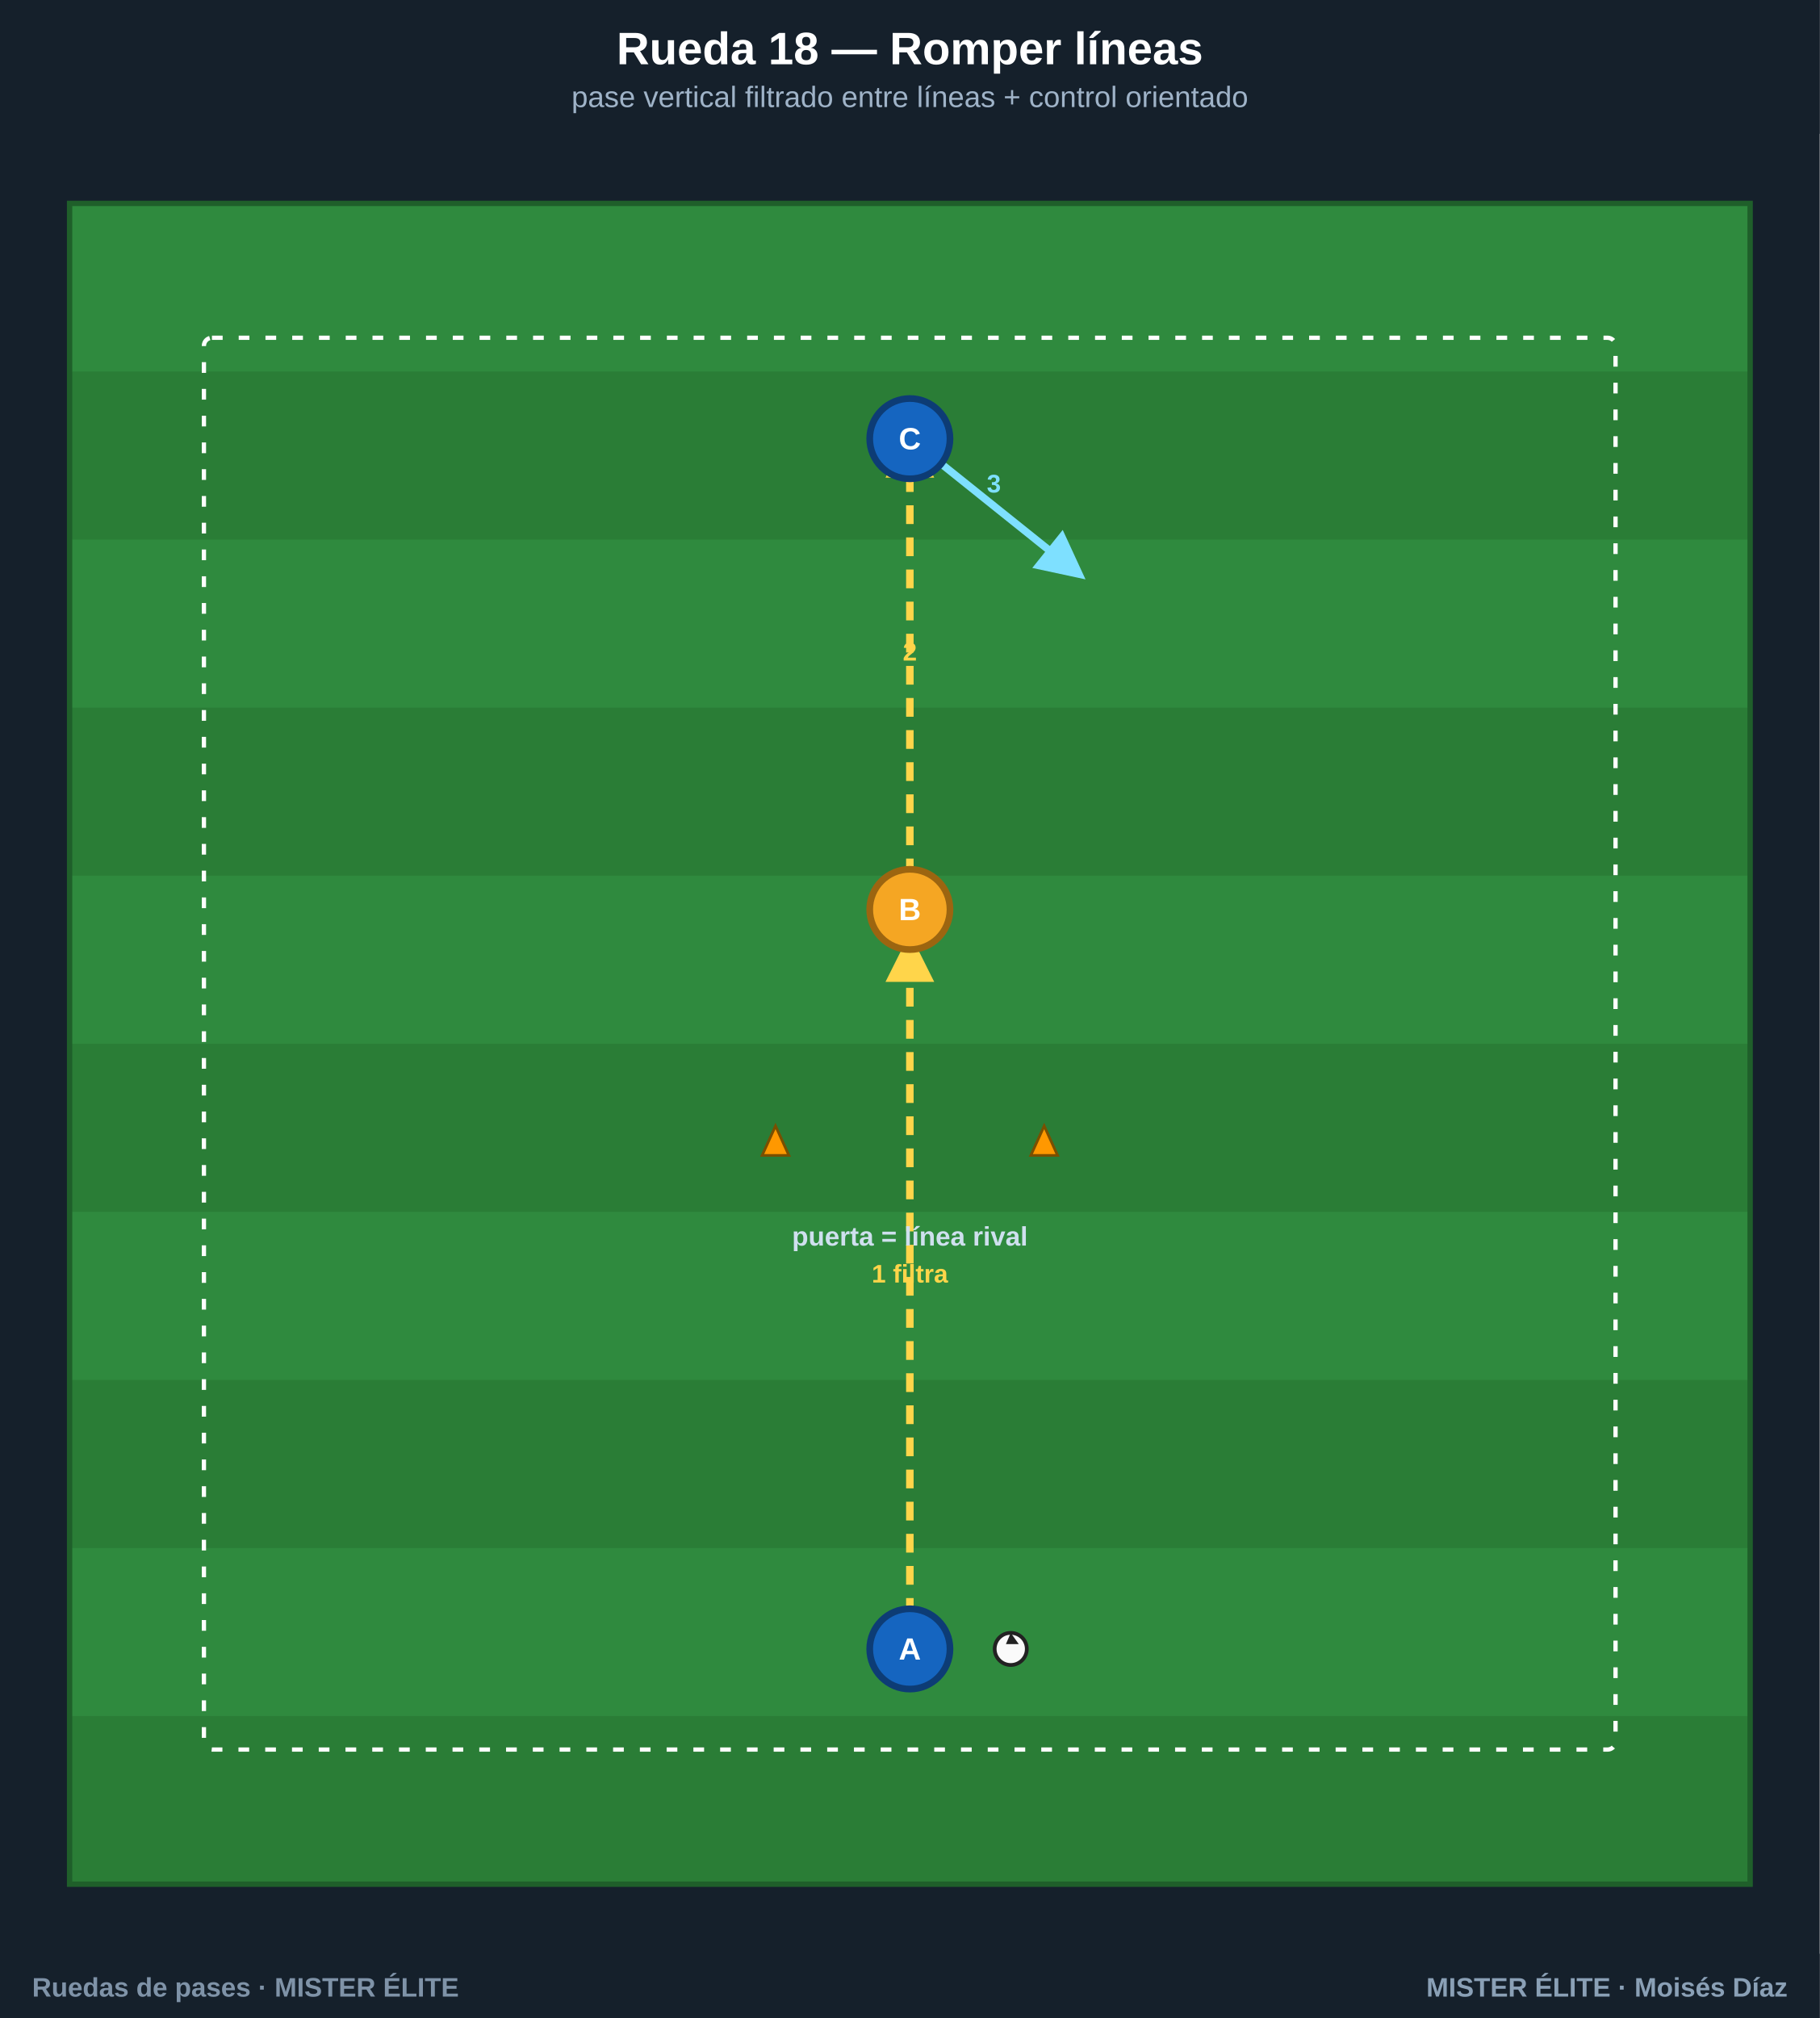
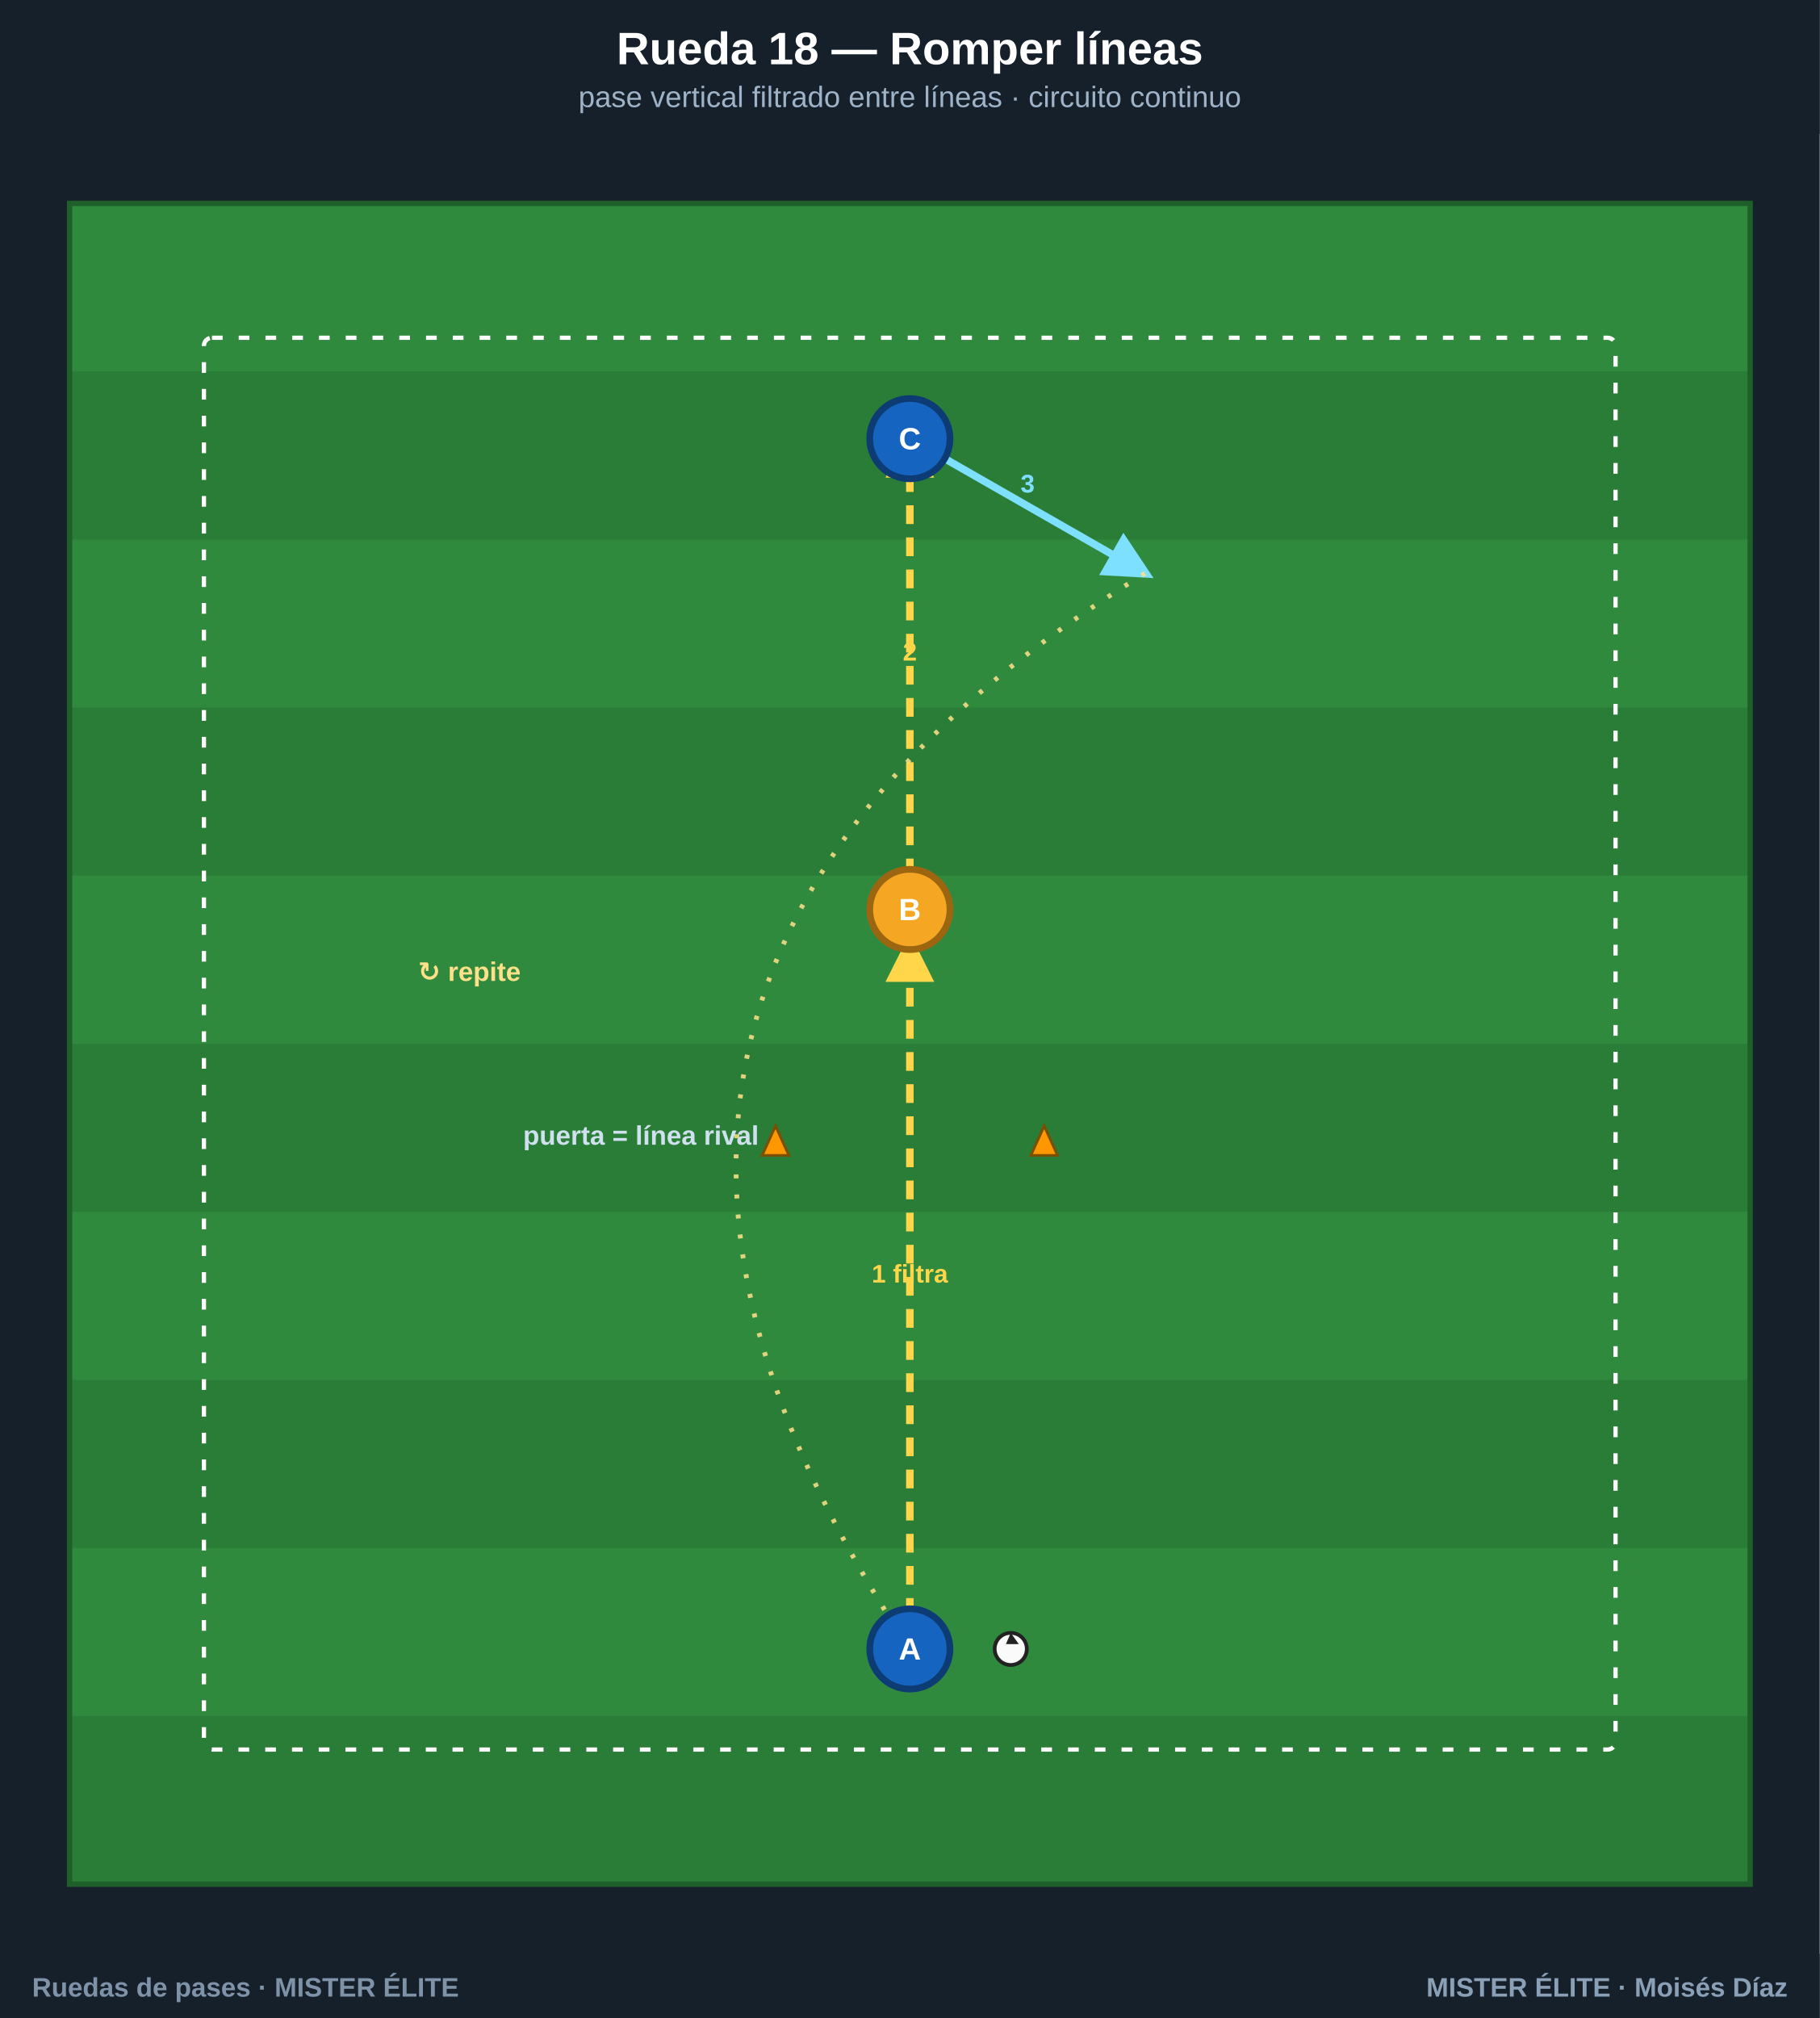
<svg xmlns="http://www.w3.org/2000/svg" viewBox="0 0 680 754" width="680" height="754" font-family="Segoe UI,Arial,sans-serif">
  <defs>
    <marker id="ah_pass" viewBox="0 0 10 10" refX="8" refY="5" markerWidth="6.5" markerHeight="6.5" orient="auto-start-reverse">
      <path d="M0,0 L10,5 L0,10 z" fill="#ffd54a" />
    </marker>
    <marker id="ah_run" viewBox="0 0 10 10" refX="8" refY="5" markerWidth="6.5" markerHeight="6.5" orient="auto-start-reverse">
      <path d="M0,0 L10,5 L0,10 z" fill="#ffffff" />
    </marker>
    <marker id="ah_drive" viewBox="0 0 10 10" refX="8" refY="5" markerWidth="6.5" markerHeight="6.5" orient="auto-start-reverse">
      <path d="M0,0 L10,5 L0,10 z" fill="#7ee0ff" />
    </marker>
    <marker id="ah_white" viewBox="0 0 10 10" refX="8" refY="5" markerWidth="6.5" markerHeight="6.5" orient="auto-start-reverse">
      <path d="M0,0 L10,5 L0,10 z" fill="#ffffff" />
+     </marker>
+     <marker id="ah_cycle" viewBox="0 0 10 10" refX="8" refY="5" markerWidth="6.5" markerHeight="6.5" orient="auto-start-reverse">
+       <path d="M0,0 L10,5 L0,10 z" fill="#ffe08a" />
    </marker>
  </defs>
  <rect x="0.0" y="0.0" width="680.0" height="754.0" fill="#15202b" />
  <rect x="26.0" y="76.0" width="628.0" height="63.3" fill="#2f8a3e" />
  <rect x="26.0" y="138.8" width="628.0" height="63.3" fill="#2a7d36" />
  <rect x="26.0" y="201.6" width="628.0" height="63.3" fill="#2f8a3e" />
  <rect x="26.0" y="264.4" width="628.0" height="63.3" fill="#2a7d36" />
  <rect x="26.0" y="327.2" width="628.0" height="63.3" fill="#2f8a3e" />
  <rect x="26.0" y="390.0" width="628.0" height="63.3" fill="#2a7d36" />
  <rect x="26.0" y="452.8" width="628.0" height="63.3" fill="#2f8a3e" />
  <rect x="26.0" y="515.6" width="628.0" height="63.3" fill="#2a7d36" />
  <rect x="26.0" y="578.4" width="628.0" height="63.3" fill="#2f8a3e" />
  <rect x="26.0" y="641.2" width="628.0" height="63.3" fill="#2a7d36" />
  <rect x="26.0" y="76.0" width="628.0" height="628.0" fill="none" stroke="#1f5f2a" stroke-width="2" />
  <rect x="0.0" y="0.0" width="680.0" height="50.0" fill="#15202b" />
  <text x="340.0" y="24.0" font-family="Segoe UI,Arial,sans-serif" font-size="17" font-weight="800" fill="#ffffff" text-anchor="middle">Rueda 18 — Romper líneas</text>
-   <text x="340.0" y="40.0" font-family="Segoe UI,Arial,sans-serif" font-size="11" font-weight="500" fill="#9fb3c8" text-anchor="middle">pase vertical filtrado entre líneas + control orientado</text>
+   <text x="340.0" y="40.0" font-family="Segoe UI,Arial,sans-serif" font-size="11" font-weight="500" fill="#9fb3c8" text-anchor="middle">pase vertical filtrado entre líneas · circuito continuo</text>
  <rect x="0.0" y="730.0" width="680.0" height="24.0" fill="#15202b" />
  <text x="668.0" y="746.0" font-family="Segoe UI,Arial,sans-serif" font-size="10" font-weight="700" fill="#8aa0b6" text-anchor="end">MISTER ÉLITE · Moisés Díaz</text>
  <text x="12.0" y="746.0" font-family="Segoe UI,Arial,sans-serif" font-size="10" font-weight="600" fill="#7f93a8" text-anchor="start">Ruedas de pases · MISTER ÉLITE</text>
  <rect x="76.2" y="126.2" width="527.5" height="527.5" rx="3" fill="none" stroke="#ffffff" stroke-width="1.6" stroke-dasharray="4 6" />
  <path d="M289.8,420.7 l5,11 l-10,0 z" fill="#ff9800" stroke="#7a4f00" stroke-width="1" />
  <path d="M390.2,420.7 l5,11 l-10,0 z" fill="#ff9800" stroke="#7a4f00" stroke-width="1" />
  <line x1="340.0" y1="616.1" x2="340.0" y2="352.3" stroke="#ffd54a" stroke-width="2.8" stroke-dasharray="7 5" marker-end="url(#ah_pass)" />
  <text x="340.0" y="479.2" font-family="Segoe UI,Arial,sans-serif" font-size="9.5" font-weight="700" fill="#ffd54a" text-anchor="middle">1 filtra</text>
  <line x1="340.0" y1="339.8" x2="340.0" y2="163.9" stroke="#ffd54a" stroke-width="2.8" stroke-dasharray="7 5" marker-end="url(#ah_pass)" />
  <text x="340.0" y="246.8" font-family="Segoe UI,Arial,sans-serif" font-size="9.5" font-weight="700" fill="#ffd54a" text-anchor="middle">2</text>
-   <line x1="340.0" y1="163.9" x2="402.8" y2="214.2" stroke="#7ee0ff" stroke-width="2.8" marker-end="url(#ah_drive)" />
-   <text x="371.4" y="184.0" font-family="Segoe UI,Arial,sans-serif" font-size="9.5" font-weight="700" fill="#7ee0ff" text-anchor="middle">3</text>
+   <line x1="340.0" y1="163.9" x2="427.9" y2="214.2" stroke="#7ee0ff" stroke-width="2.8" marker-end="url(#ah_drive)" />
+   <text x="384.0" y="184.0" font-family="Segoe UI,Arial,sans-serif" font-size="9.5" font-weight="700" fill="#7ee0ff" text-anchor="middle">3</text>
+   <path d="M427.9,214.2 Q175.4,369.5 340.0,616.1" fill="none" stroke="#ffe08a" stroke-width="1.8" stroke-dasharray="1.5 6" opacity="0.85" marker-end="url(#ah_cycle)" />
+   <text x="175.4" y="366.5" font-family="Segoe UI,Arial,sans-serif" font-size="10" font-weight="800" fill="#ffe08a" text-anchor="middle">↻ repite</text>
  <g>
    <circle cx="340.0" cy="616.1" r="15" fill="#1565c0" stroke="#0d3c75" stroke-width="2.5" />
    <text x="340.0" y="620.1" font-family="Segoe UI,Arial" font-size="11.5" font-weight="800" fill="#fff" text-anchor="middle">A</text>
  </g>
  <g>
    <circle cx="340.0" cy="339.8" r="15" fill="#f5a623" stroke="#9c6510" stroke-width="2.5" />
    <text x="340.0" y="343.8" font-family="Segoe UI,Arial" font-size="11.5" font-weight="800" fill="#fff" text-anchor="middle">B</text>
  </g>
  <g>
    <circle cx="340.0" cy="163.9" r="15" fill="#1565c0" stroke="#0d3c75" stroke-width="2.5" />
    <text x="340.0" y="167.9" font-family="Segoe UI,Arial" font-size="11.5" font-weight="800" fill="#fff" text-anchor="middle">C</text>
  </g>
  <circle cx="377.7" cy="616.1" r="6.0" fill="#fafafa" stroke="#222" stroke-width="1.4" />
  <path d="M377.7,610.1 l3.0,4.2 l-4.8,0 z" fill="#222" />
-   <text x="340.0" y="465.4" font-family="Segoe UI,Arial,sans-serif" font-size="10" font-weight="600" fill="#cfe0ee" text-anchor="middle">puerta = línea rival</text>
+   <text x="239.5" y="427.7" font-family="Segoe UI,Arial,sans-serif" font-size="10" font-weight="600" fill="#cfe0ee" text-anchor="middle">puerta = línea rival</text>
</svg>
